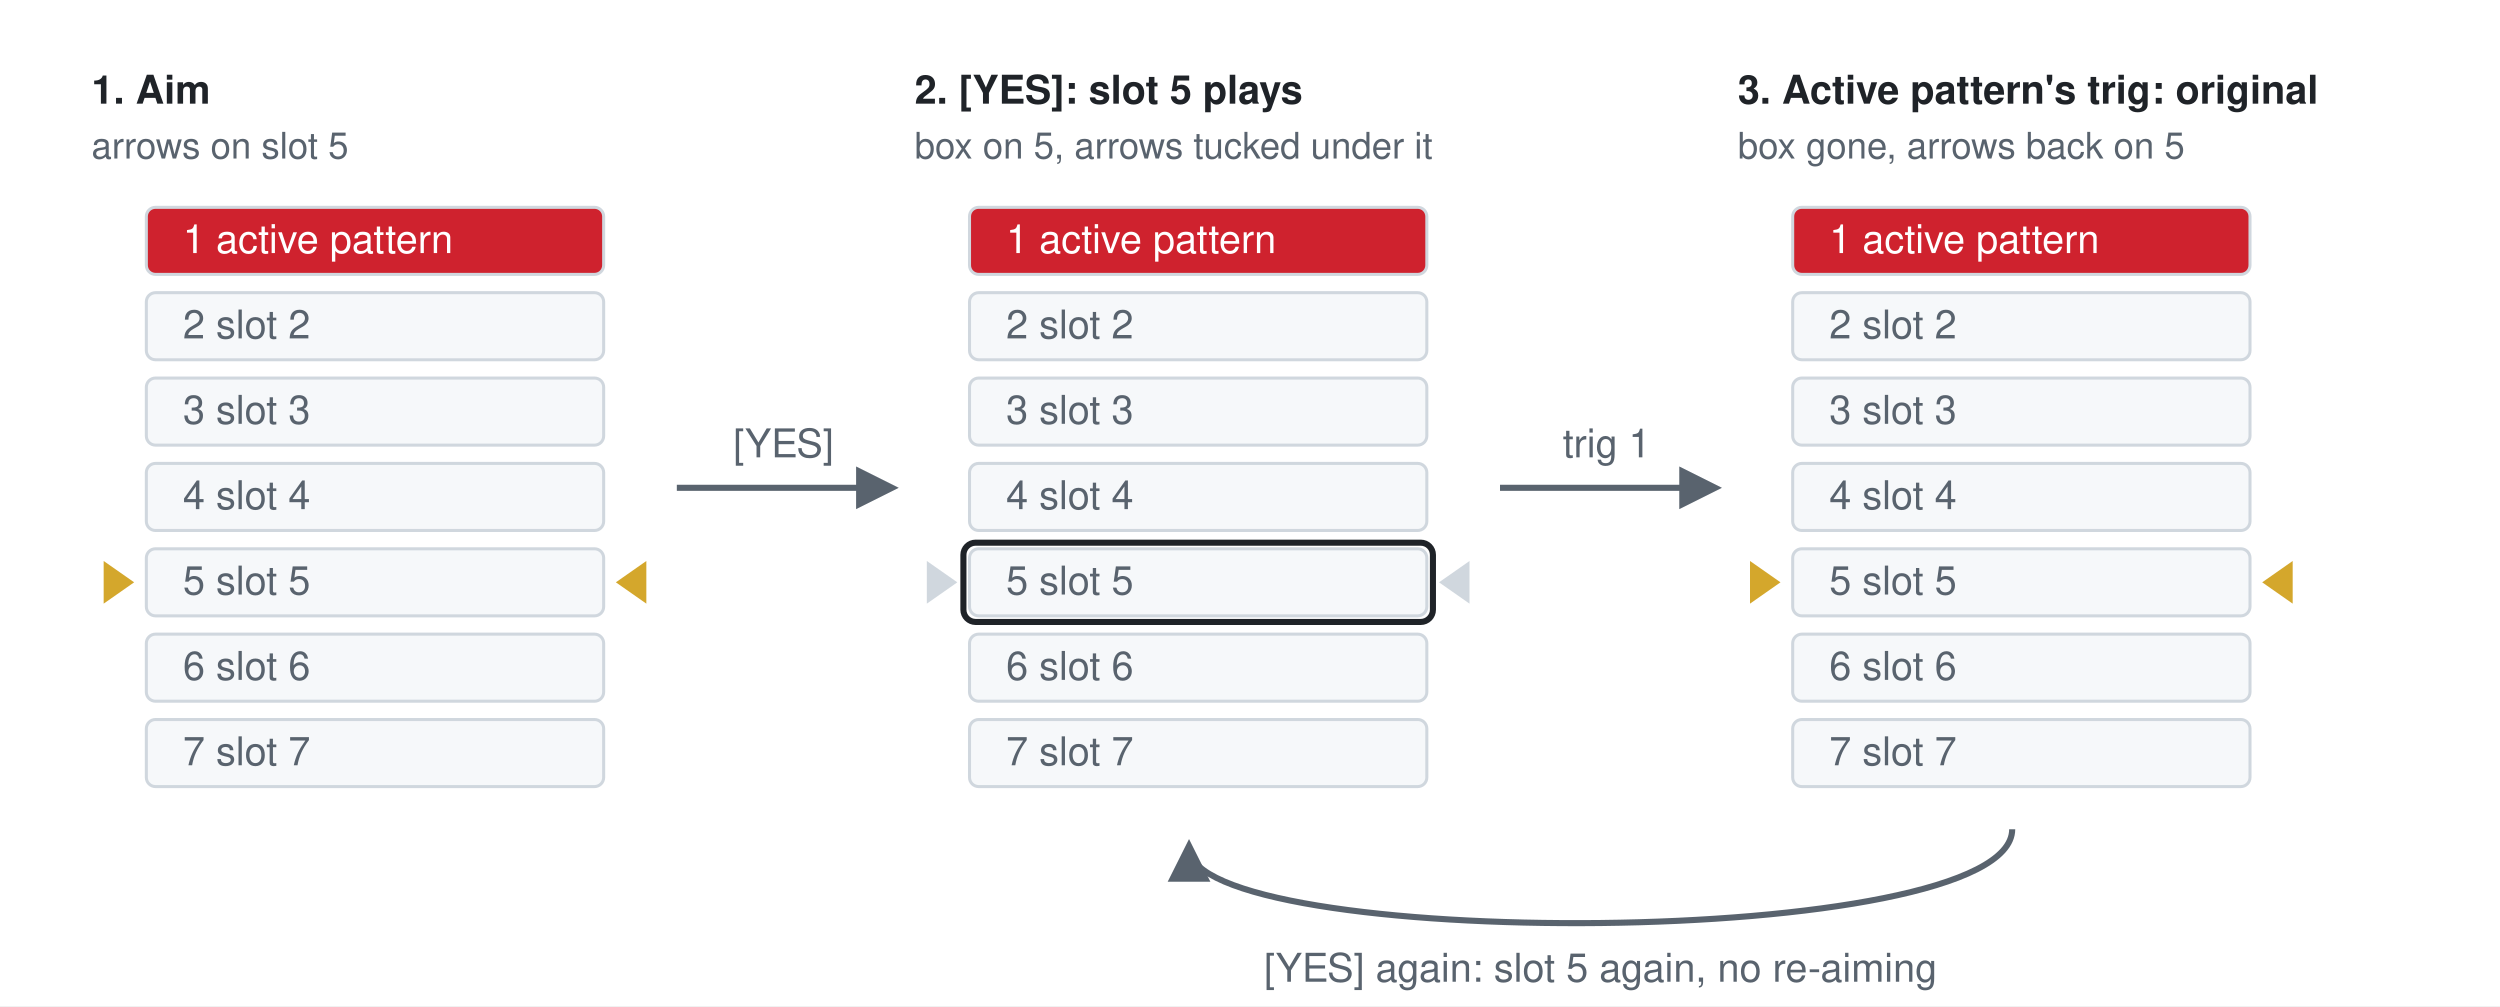
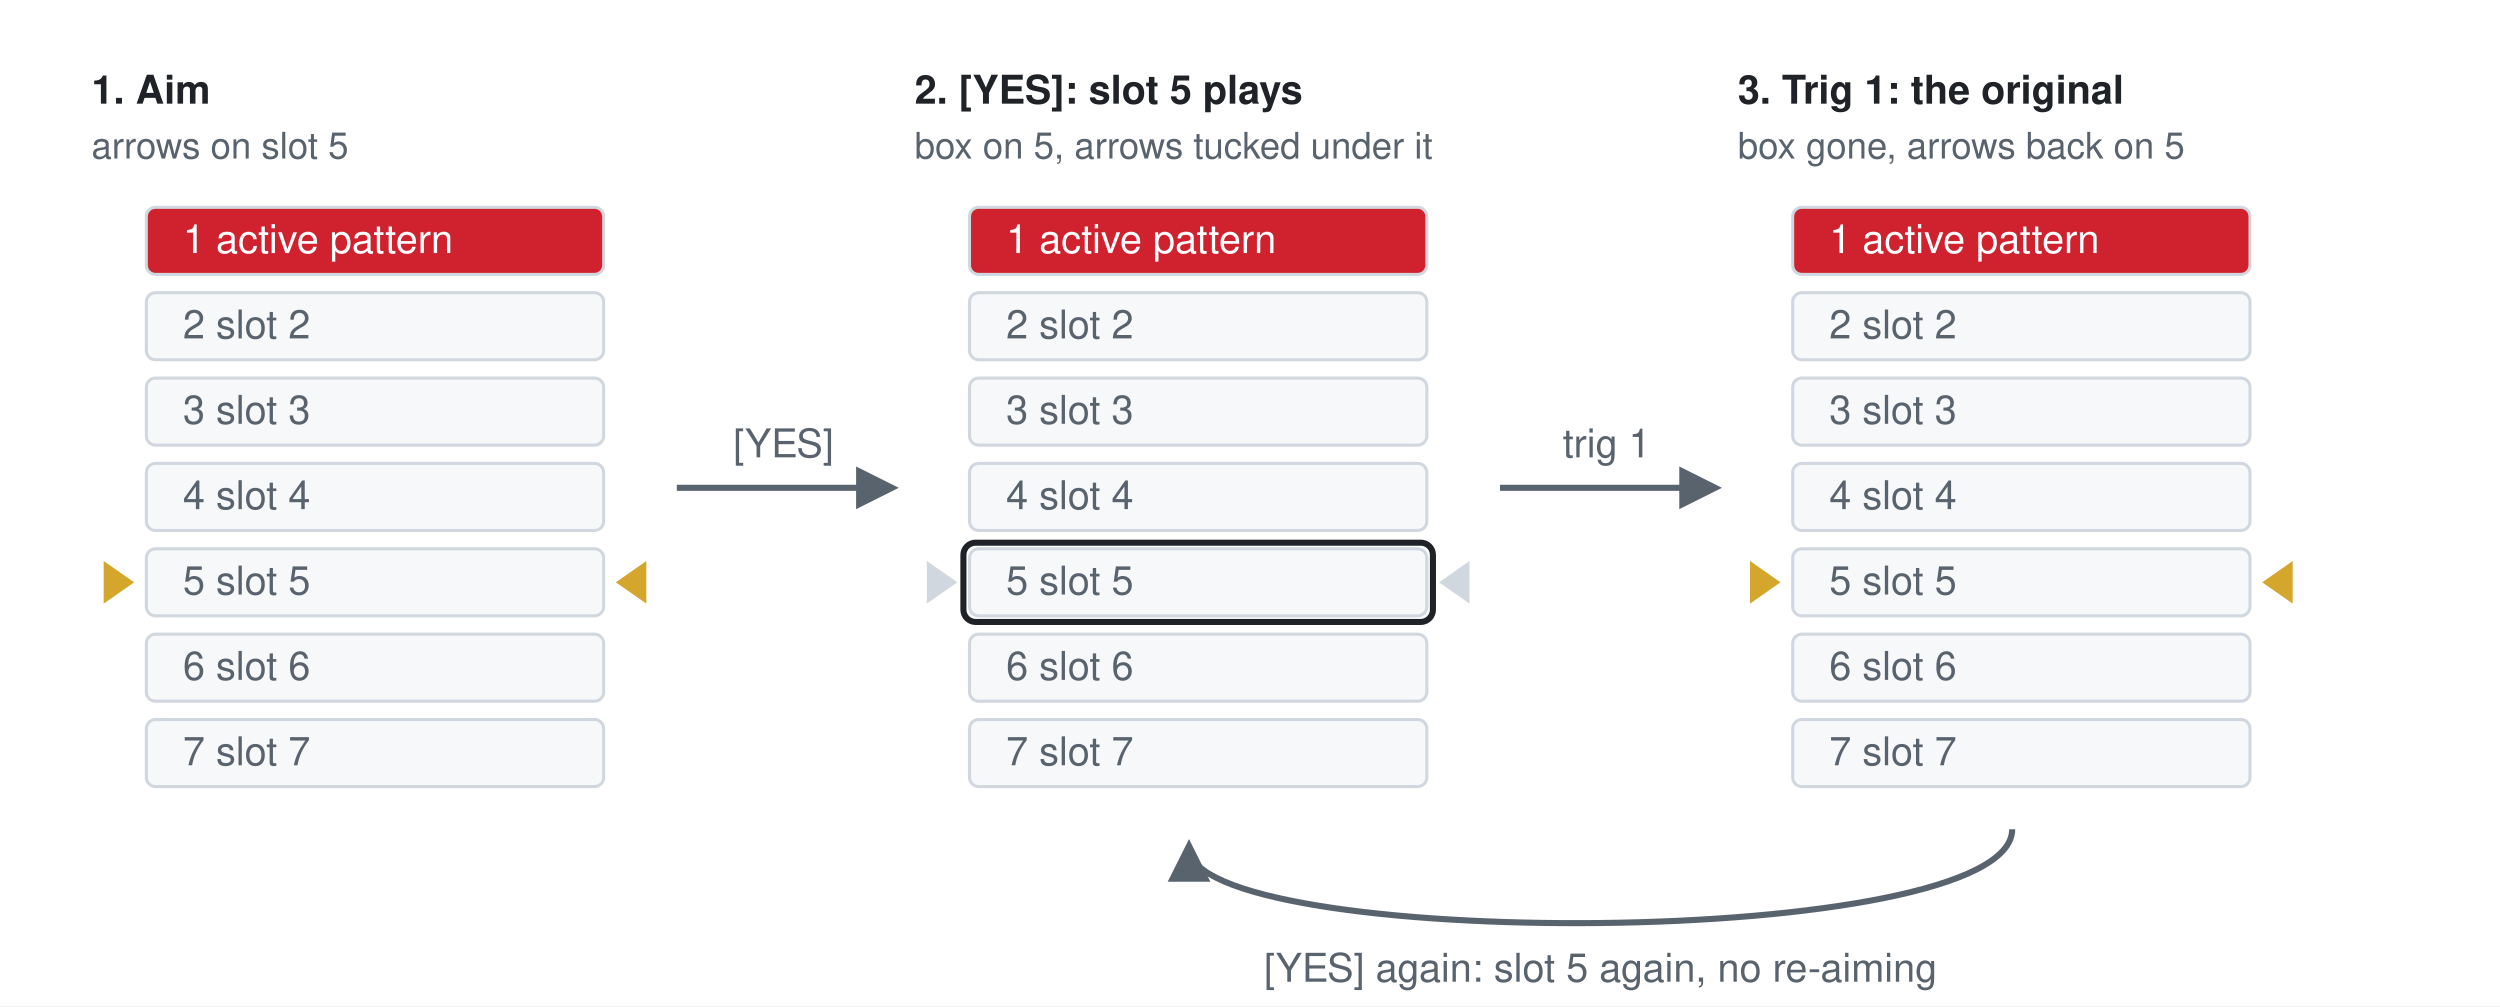
<svg xmlns="http://www.w3.org/2000/svg" viewBox="0 0 820 330" width="820" height="330" font-family="-apple-system, Segoe UI, Helvetica, Arial, sans-serif" font-size="13">
  <defs>
    <marker id="ah" viewBox="0 0 10 10" refX="8" refY="5" markerWidth="7" markerHeight="7" orient="auto">
      <path d="M0,0 L10,5 L0,10 z" fill="#59636e" />
    </marker>
  </defs>
  <rect width="820" height="330" fill="#ffffff" />
  <text x="30" y="34" font-weight="600" fill="#1f2328">1. Aim</text>
  <text x="30" y="52" fill="#59636e" font-size="12">arrows on slot 5</text>
  <rect x="48" y="68" width="150" height="22" rx="3" fill="#cf222e" stroke="#d0d7de" />
  <text x="60" y="83" fill="#ffffff">1  active pattern</text>
  <rect x="48" y="96" width="150" height="22" rx="3" fill="#f6f8fa" stroke="#d0d7de" />
  <text x="60" y="111" fill="#59636e">2  slot 2</text>
  <rect x="48" y="124" width="150" height="22" rx="3" fill="#f6f8fa" stroke="#d0d7de" />
  <text x="60" y="139" fill="#59636e">3  slot 3</text>
  <rect x="48" y="152" width="150" height="22" rx="3" fill="#f6f8fa" stroke="#d0d7de" />
  <text x="60" y="167" fill="#59636e">4  slot 4</text>
  <rect x="48" y="180" width="150" height="22" rx="3" fill="#f6f8fa" stroke="#d0d7de" />
  <text x="60" y="195" fill="#59636e">5  slot 5</text>
  <path d="M34,184 L44,191 L34,198 z" fill="#d4a72c" />
  <path d="M212,184 L202,191 L212,198 z" fill="#d4a72c" />
  <rect x="48" y="208" width="150" height="22" rx="3" fill="#f6f8fa" stroke="#d0d7de" />
  <text x="60" y="223" fill="#59636e">6  slot 6</text>
  <rect x="48" y="236" width="150" height="22" rx="3" fill="#f6f8fa" stroke="#d0d7de" />
  <text x="60" y="251" fill="#59636e">7  slot 7</text>
  <text x="300" y="34" font-weight="600" fill="#1f2328">2. [YES]: slot 5 plays</text>
  <text x="300" y="52" fill="#59636e" font-size="12">box on 5, arrows tucked under it</text>
  <rect x="318" y="68" width="150" height="22" rx="3" fill="#cf222e" stroke="#d0d7de" />
  <text x="330" y="83" fill="#ffffff">1  active pattern</text>
  <rect x="318" y="96" width="150" height="22" rx="3" fill="#f6f8fa" stroke="#d0d7de" />
  <text x="330" y="111" fill="#59636e">2  slot 2</text>
  <rect x="318" y="124" width="150" height="22" rx="3" fill="#f6f8fa" stroke="#d0d7de" />
  <text x="330" y="139" fill="#59636e">3  slot 3</text>
  <rect x="318" y="152" width="150" height="22" rx="3" fill="#f6f8fa" stroke="#d0d7de" />
  <text x="330" y="167" fill="#59636e">4  slot 4</text>
  <rect x="318" y="180" width="150" height="22" rx="3" fill="#f6f8fa" stroke="#d0d7de" />
  <text x="330" y="195" fill="#59636e">5  slot 5</text>
  <rect x="316" y="178" width="154" height="26" rx="4" fill="none" stroke="#1f2328" stroke-width="2" />
  <path d="M304,184 L314,191 L304,198 z" fill="#d0d7de" />
  <path d="M482,184 L472,191 L482,198 z" fill="#d0d7de" />
  <rect x="318" y="208" width="150" height="22" rx="3" fill="#f6f8fa" stroke="#d0d7de" />
  <text x="330" y="223" fill="#59636e">6  slot 6</text>
  <rect x="318" y="236" width="150" height="22" rx="3" fill="#f6f8fa" stroke="#d0d7de" />
  <text x="330" y="251" fill="#59636e">7  slot 7</text>
-   <text x="570" y="34" font-weight="600" fill="#1f2328">3. Active pattern's trig: original</text>
+   <text x="570" y="34" font-weight="600" fill="#1f2328">3. Trig 1: the original</text>
  <text x="570" y="52" fill="#59636e" font-size="12">box gone, arrows back on 5</text>
  <rect x="588" y="68" width="150" height="22" rx="3" fill="#cf222e" stroke="#d0d7de" />
  <text x="600" y="83" fill="#ffffff">1  active pattern</text>
  <rect x="588" y="96" width="150" height="22" rx="3" fill="#f6f8fa" stroke="#d0d7de" />
  <text x="600" y="111" fill="#59636e">2  slot 2</text>
  <rect x="588" y="124" width="150" height="22" rx="3" fill="#f6f8fa" stroke="#d0d7de" />
  <text x="600" y="139" fill="#59636e">3  slot 3</text>
  <rect x="588" y="152" width="150" height="22" rx="3" fill="#f6f8fa" stroke="#d0d7de" />
  <text x="600" y="167" fill="#59636e">4  slot 4</text>
  <rect x="588" y="180" width="150" height="22" rx="3" fill="#f6f8fa" stroke="#d0d7de" />
  <text x="600" y="195" fill="#59636e">5  slot 5</text>
  <path d="M574,184 L584,191 L574,198 z" fill="#d4a72c" />
  <path d="M752,184 L742,191 L752,198 z" fill="#d4a72c" />
  <rect x="588" y="208" width="150" height="22" rx="3" fill="#f6f8fa" stroke="#d0d7de" />
  <text x="600" y="223" fill="#59636e">6  slot 6</text>
  <rect x="588" y="236" width="150" height="22" rx="3" fill="#f6f8fa" stroke="#d0d7de" />
  <text x="600" y="251" fill="#59636e">7  slot 7</text>
  <path d="M222,160 L292,160" stroke="#59636e" stroke-width="2" marker-end="url(#ah)" />
  <text x="257" y="150" text-anchor="middle" fill="#59636e">[YES]</text>
  <path d="M492,160 L562,160" stroke="#59636e" stroke-width="2" marker-end="url(#ah)" />
  <text x="527" y="150" text-anchor="middle" fill="#59636e">trig 1</text>
  <path d="M660,272 C660,312 390,312 390,278" stroke="#59636e" stroke-width="2" fill="none" marker-end="url(#ah)" />
  <text x="525" y="322" text-anchor="middle" fill="#59636e">[YES] again: slot 5 again, no re-aiming</text>
</svg>
